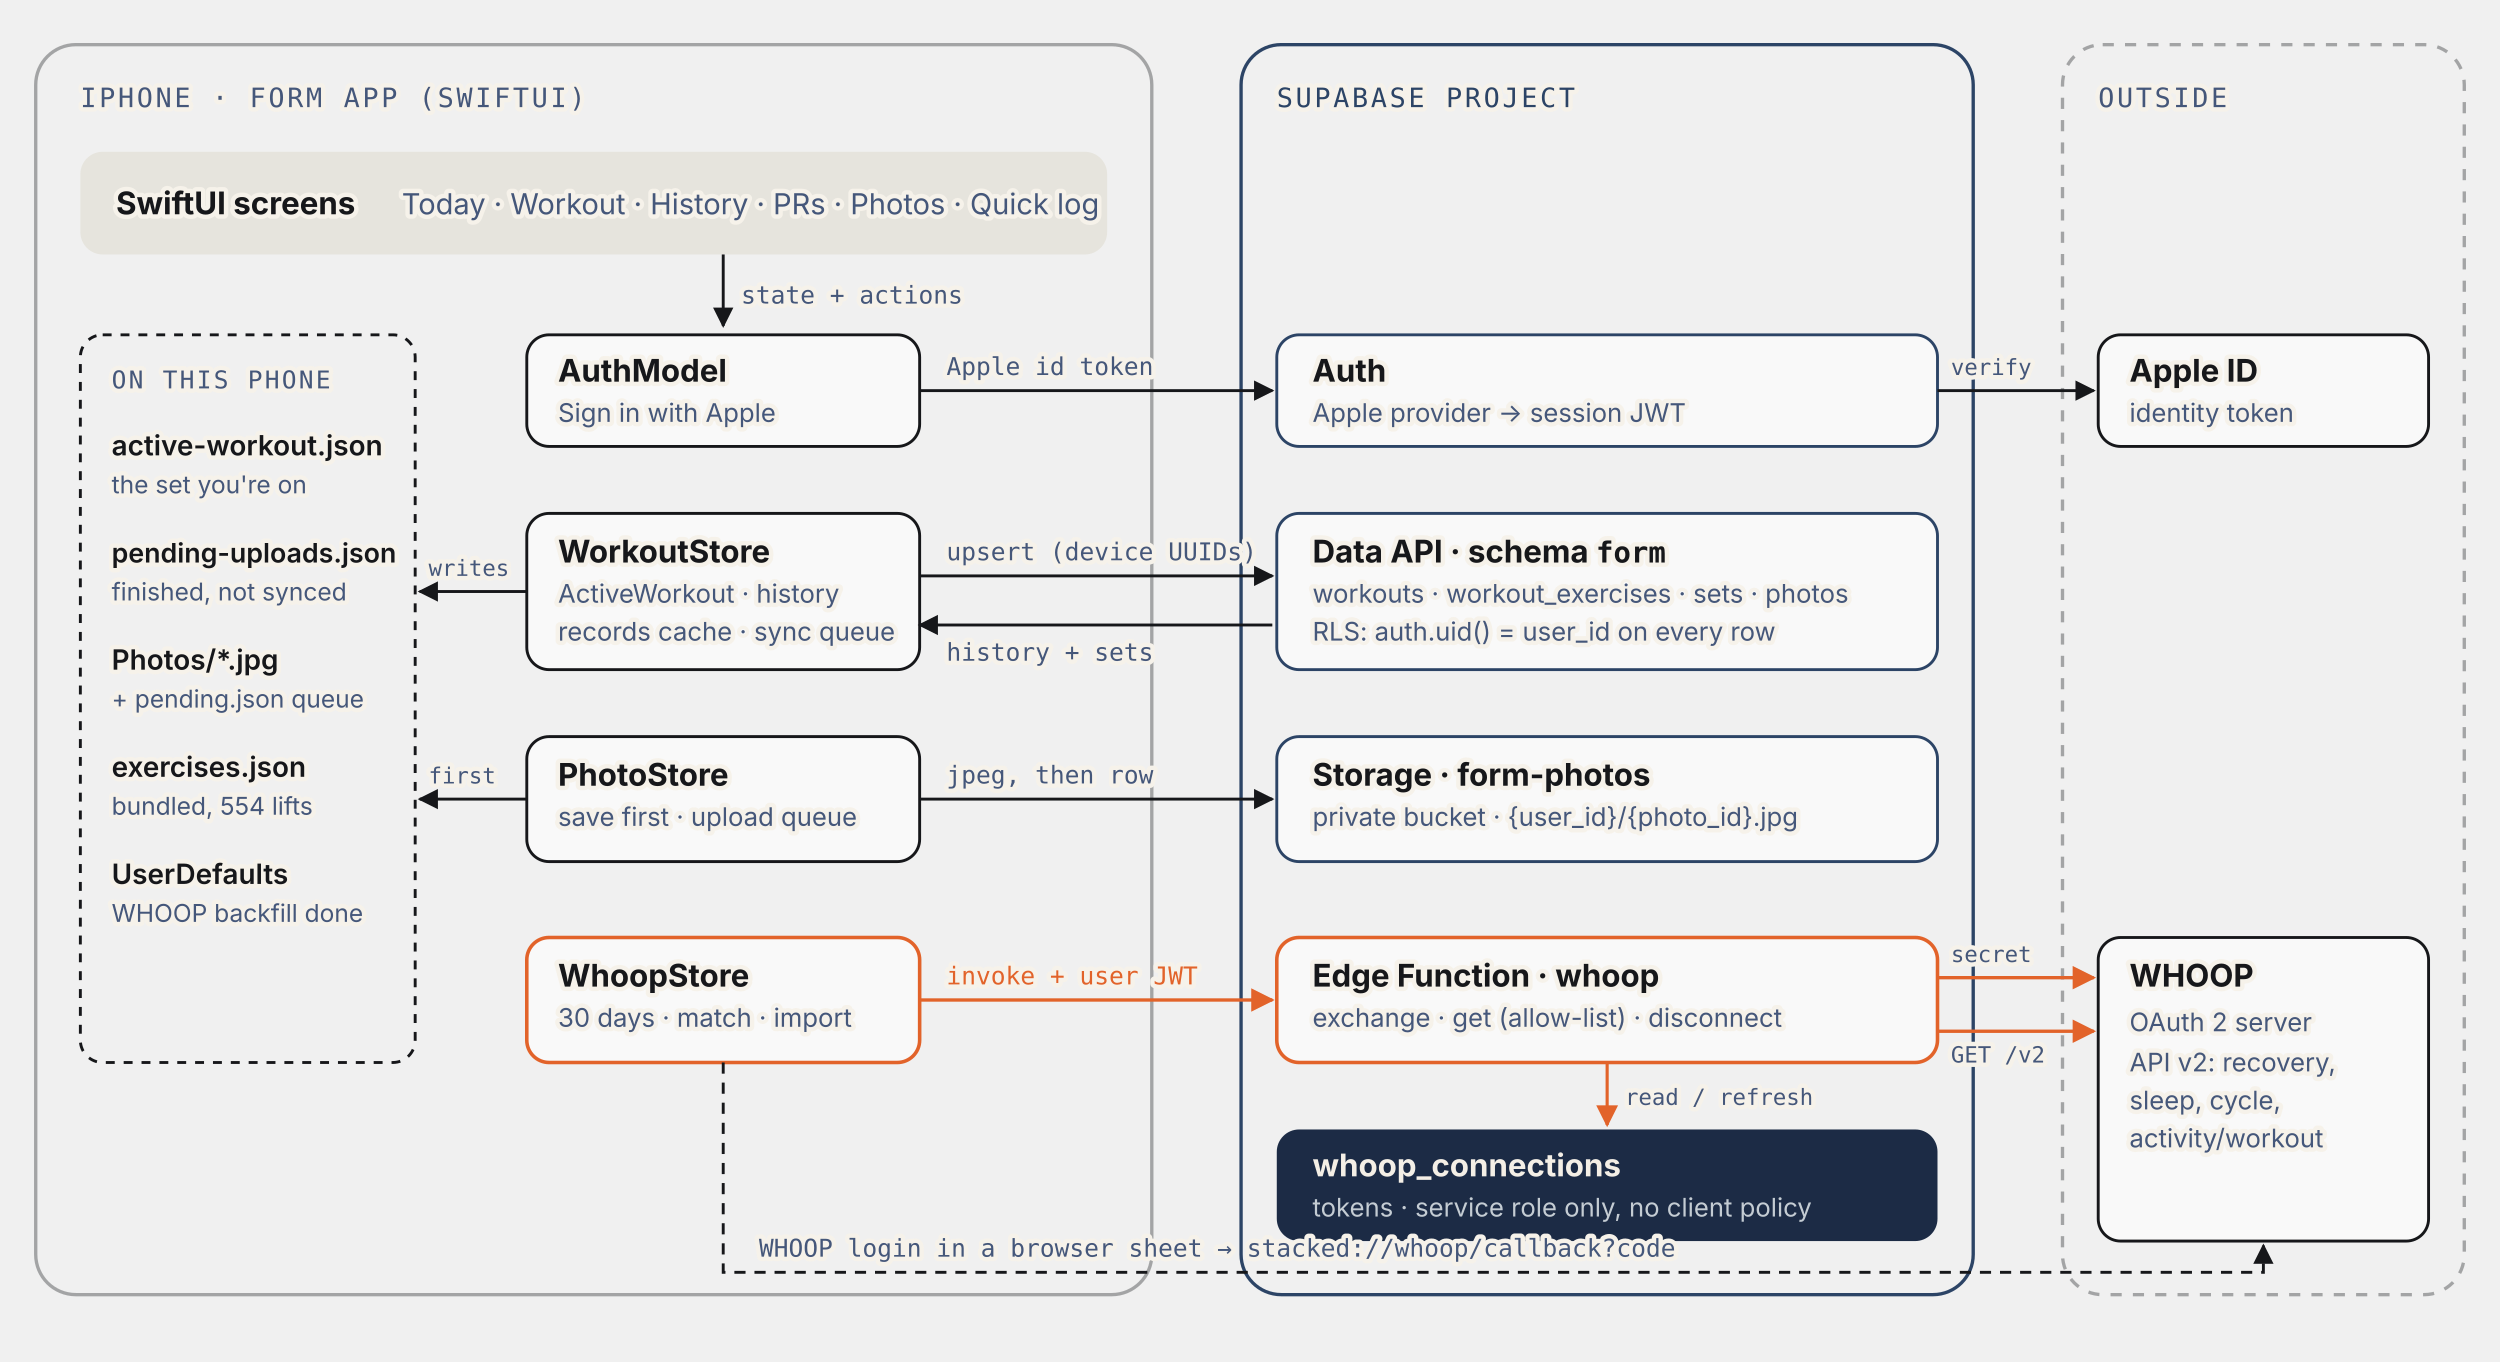
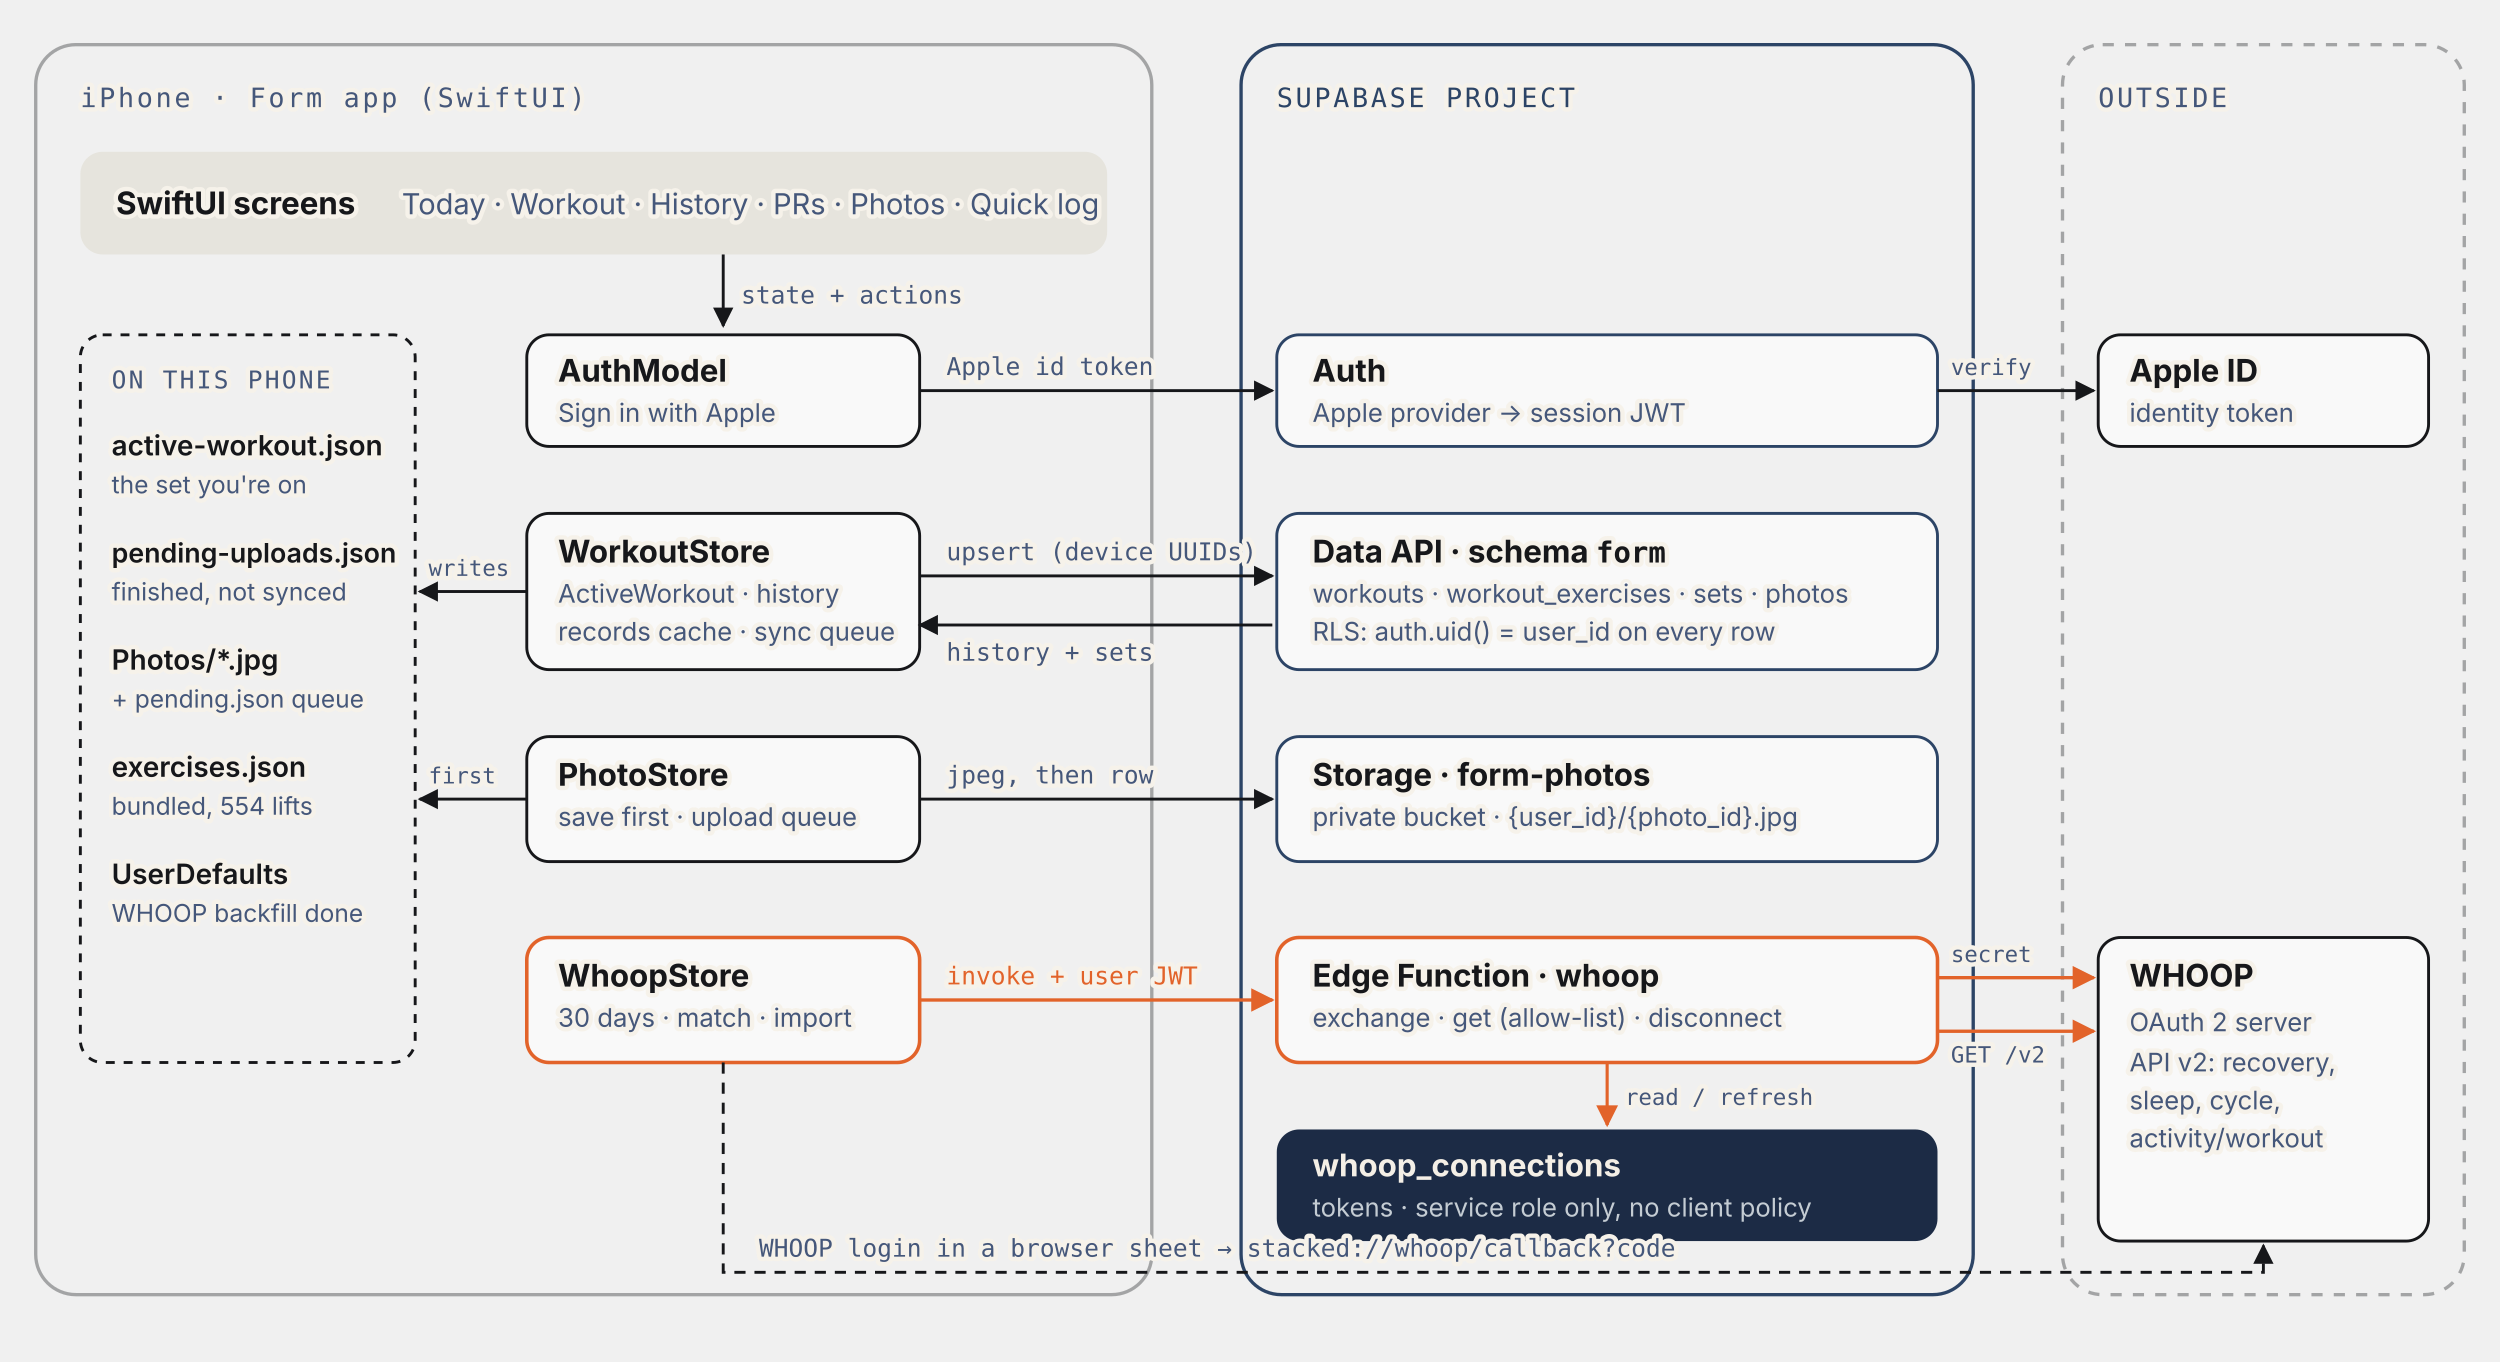
<svg xmlns="http://www.w3.org/2000/svg" color="#16171A" viewBox="0 0 1120 610" role="img" aria-label="High-level design. On the iPhone, SwiftUI screens read four observable stores. WorkoutStore and PhotoStore write to on-device files first. AuthModel exchanges an Apple token for a Supabase JWT. WorkoutStore upserts and selects rows through the Data API with row-level security. PhotoStore uploads JPEGs to the private form-photos bucket. WhoopStore invokes the whoop edge function, which keeps tokens in whoop_connections and calls WHOOP's OAuth and v2 API. WHOOP login happens in a browser sheet on the phone.">
  <defs>
    <marker id="a" viewBox="0 0 10 10" refX="9" refY="5" markerWidth="7" markerHeight="7" orient="auto-start-reverse">
      <path d="M0,0 L10,5 L0,10 z" fill="currentColor" />
    </marker>
    <marker id="ao" viewBox="0 0 10 10" refX="9" refY="5" markerWidth="7" markerHeight="7" orient="auto-start-reverse">
      <path d="M0,0 L10,5 L0,10 z" fill="#E2632A" />
    </marker>
  </defs>
  <g font-family="Hanken Grotesk, -apple-system, sans-serif" fill="currentColor">
    <rect x="16" y="20" width="500" height="560" rx="18" fill="none" stroke="currentColor" stroke-opacity="0.35" stroke-width="1.5" />
-     <text paint-order="stroke" stroke="#F6F2EA" stroke-width="4" stroke-linejoin="round" x="36" y="48" font-family="IBM Plex Mono, monospace" font-size="12" letter-spacing="1.2" fill="#45577A">IPHONE · FORM APP (SWIFTUI)</text>
+     <text paint-order="stroke" stroke="#F6F2EA" stroke-width="4" stroke-linejoin="round" x="36" y="48" font-family="IBM Plex Mono, monospace" font-size="12" letter-spacing="1.2" fill="#45577A">iPhone · Form app (SwiftUI)</text>
    <rect x="556" y="20" width="328" height="560" rx="18" fill="none" stroke="#2C4466" stroke-width="1.5" />
    <text paint-order="stroke" stroke="#F6F2EA" stroke-width="4" stroke-linejoin="round" x="572" y="48" font-family="IBM Plex Mono, monospace" font-size="12" letter-spacing="1.2" fill="#2C4466">SUPABASE PROJECT</text>
    <rect x="924" y="20" width="180" height="560" rx="18" fill="none" stroke="currentColor" stroke-opacity="0.35" stroke-width="1.5" stroke-dasharray="5 5" />
    <text paint-order="stroke" stroke="#F6F2EA" stroke-width="4" stroke-linejoin="round" x="940" y="48" font-family="IBM Plex Mono, monospace" font-size="12" letter-spacing="1.2" fill="#45577A">OUTSIDE</text>
    <rect x="36" y="68" width="460" height="46" rx="10" fill="#E6E4DD" stroke="none" />
    <text paint-order="stroke" stroke="#F6F2EA" stroke-width="4" stroke-linejoin="round" x="52" y="96" font-size="14" font-weight="700">SwiftUI screens</text>
    <text paint-order="stroke" stroke="#F6F2EA" stroke-width="4" stroke-linejoin="round" x="180" y="96" font-size="13" fill="#45577A">Today · Workout · History · PRs · Photos · Quick log</text>
    <line x1="324" y1="114" x2="324" y2="146" stroke="currentColor" stroke-width="1.3" marker-end="url(#a)" />
    <text paint-order="stroke" stroke="#F6F2EA" stroke-width="4" stroke-linejoin="round" x="332" y="136" font-family="IBM Plex Mono, monospace" font-size="11" fill="#45577A">state + actions</text>
    <g>
      <rect x="236" y="150" width="176" height="50" rx="10" fill="#FFFFFF" fill-opacity="0.6" stroke="currentColor" stroke-width="1.3" />
      <text paint-order="stroke" stroke="#F6F2EA" stroke-width="4" stroke-linejoin="round" x="250" y="171" font-size="14" font-weight="700">AuthModel</text>
      <text paint-order="stroke" stroke="#F6F2EA" stroke-width="4" stroke-linejoin="round" x="250" y="189" font-size="11.5" fill="#45577A">Sign in with Apple</text>
      <rect x="236" y="230" width="176" height="70" rx="10" fill="#FFFFFF" fill-opacity="0.6" stroke="currentColor" stroke-width="1.3" />
      <text paint-order="stroke" stroke="#F6F2EA" stroke-width="4" stroke-linejoin="round" x="250" y="252" font-size="14" font-weight="700">WorkoutStore</text>
      <text paint-order="stroke" stroke="#F6F2EA" stroke-width="4" stroke-linejoin="round" x="250" y="270" font-size="11.5" fill="#45577A">ActiveWorkout · history</text>
      <text paint-order="stroke" stroke="#F6F2EA" stroke-width="4" stroke-linejoin="round" x="250" y="287" font-size="11.5" fill="#45577A">records cache · sync queue</text>
      <rect x="236" y="330" width="176" height="56" rx="10" fill="#FFFFFF" fill-opacity="0.6" stroke="currentColor" stroke-width="1.3" />
      <text paint-order="stroke" stroke="#F6F2EA" stroke-width="4" stroke-linejoin="round" x="250" y="352" font-size="14" font-weight="700">PhotoStore</text>
      <text paint-order="stroke" stroke="#F6F2EA" stroke-width="4" stroke-linejoin="round" x="250" y="370" font-size="11.5" fill="#45577A">save first · upload queue</text>
      <rect x="236" y="420" width="176" height="56" rx="10" fill="#FFFFFF" fill-opacity="0.6" stroke="#E2632A" stroke-width="1.6" />
      <text paint-order="stroke" stroke="#F6F2EA" stroke-width="4" stroke-linejoin="round" x="250" y="442" font-size="14" font-weight="700">WhoopStore</text>
      <text paint-order="stroke" stroke="#F6F2EA" stroke-width="4" stroke-linejoin="round" x="250" y="460" font-size="11.5" fill="#45577A">30 days · match · import</text>
    </g>
    <rect x="36" y="150" width="150" height="326" rx="10" fill="none" stroke="currentColor" stroke-width="1.3" stroke-dasharray="4 4" />
    <text paint-order="stroke" stroke="#F6F2EA" stroke-width="4" stroke-linejoin="round" x="50" y="174" font-family="IBM Plex Mono, monospace" font-size="11" letter-spacing="1" fill="#45577A">ON THIS PHONE</text>
    <text paint-order="stroke" stroke="#F6F2EA" stroke-width="4" stroke-linejoin="round" x="50" y="204" font-size="12.5" font-weight="600">active-workout.json</text>
    <text paint-order="stroke" stroke="#F6F2EA" stroke-width="4" stroke-linejoin="round" x="50" y="221" font-size="11" fill="#45577A">the set you're on</text>
    <text paint-order="stroke" stroke="#F6F2EA" stroke-width="4" stroke-linejoin="round" x="50" y="252" font-size="12" font-weight="600">pending-uploads.json</text>
    <text paint-order="stroke" stroke="#F6F2EA" stroke-width="4" stroke-linejoin="round" x="50" y="269" font-size="11" fill="#45577A">finished, not synced</text>
    <text paint-order="stroke" stroke="#F6F2EA" stroke-width="4" stroke-linejoin="round" x="50" y="300" font-size="12.5" font-weight="600">Photos/*.jpg</text>
    <text paint-order="stroke" stroke="#F6F2EA" stroke-width="4" stroke-linejoin="round" x="50" y="317" font-size="11" fill="#45577A">+ pending.json queue</text>
    <text paint-order="stroke" stroke="#F6F2EA" stroke-width="4" stroke-linejoin="round" x="50" y="348" font-size="12.5" font-weight="600">exercises.json</text>
    <text paint-order="stroke" stroke="#F6F2EA" stroke-width="4" stroke-linejoin="round" x="50" y="365" font-size="11" fill="#45577A">bundled, 554 lifts</text>
    <text paint-order="stroke" stroke="#F6F2EA" stroke-width="4" stroke-linejoin="round" x="50" y="396" font-size="12.5" font-weight="600">UserDefaults</text>
    <text paint-order="stroke" stroke="#F6F2EA" stroke-width="4" stroke-linejoin="round" x="50" y="413" font-size="11" fill="#45577A">WHOOP backfill done</text>
    <line x1="236" y1="265" x2="188" y2="265" stroke="currentColor" stroke-width="1.3" marker-end="url(#a)" />
    <text paint-order="stroke" stroke="#F6F2EA" stroke-width="4" stroke-linejoin="round" x="192" y="258" font-family="IBM Plex Mono, monospace" font-size="10" fill="#45577A" text-anchor="start">writes</text>
    <line x1="236" y1="358" x2="188" y2="358" stroke="currentColor" stroke-width="1.3" marker-end="url(#a)" />
    <text paint-order="stroke" stroke="#F6F2EA" stroke-width="4" stroke-linejoin="round" x="192" y="351" font-family="IBM Plex Mono, monospace" font-size="10" fill="#45577A">first</text>
    <rect x="572" y="150" width="296" height="50" rx="10" fill="#FFFFFF" fill-opacity="0.6" stroke="#2C4466" stroke-width="1.3" />
    <text paint-order="stroke" stroke="#F6F2EA" stroke-width="4" stroke-linejoin="round" x="588" y="171" font-size="14" font-weight="700">Auth</text>
    <text paint-order="stroke" stroke="#F6F2EA" stroke-width="4" stroke-linejoin="round" x="588" y="189" font-size="11.5" fill="#45577A">Apple provider → session JWT</text>
    <rect x="572" y="230" width="296" height="70" rx="10" fill="#FFFFFF" fill-opacity="0.6" stroke="#2C4466" stroke-width="1.3" />
    <text paint-order="stroke" stroke="#F6F2EA" stroke-width="4" stroke-linejoin="round" x="588" y="252" font-size="14" font-weight="700">Data API · schema <tspan font-family="IBM Plex Mono, monospace" font-size="13">form</tspan>
    </text>
    <text paint-order="stroke" stroke="#F6F2EA" stroke-width="4" stroke-linejoin="round" x="588" y="270" font-size="11.5" fill="#45577A">workouts · workout_exercises · sets · photos</text>
    <text paint-order="stroke" stroke="#F6F2EA" stroke-width="4" stroke-linejoin="round" x="588" y="287" font-size="11.5" fill="#45577A">RLS: auth.uid() = user_id on every row</text>
    <rect x="572" y="330" width="296" height="56" rx="10" fill="#FFFFFF" fill-opacity="0.6" stroke="#2C4466" stroke-width="1.3" />
    <text paint-order="stroke" stroke="#F6F2EA" stroke-width="4" stroke-linejoin="round" x="588" y="352" font-size="14" font-weight="700">Storage · form-photos</text>
    <text paint-order="stroke" stroke="#F6F2EA" stroke-width="4" stroke-linejoin="round" x="588" y="370" font-size="11.5" fill="#45577A">private bucket · {user_id}/{photo_id}.jpg</text>
    <rect x="572" y="420" width="296" height="56" rx="10" fill="#FFFFFF" fill-opacity="0.6" stroke="#E2632A" stroke-width="1.6" />
    <text paint-order="stroke" stroke="#F6F2EA" stroke-width="4" stroke-linejoin="round" x="588" y="442" font-size="14" font-weight="700">Edge Function · whoop</text>
    <text paint-order="stroke" stroke="#F6F2EA" stroke-width="4" stroke-linejoin="round" x="588" y="460" font-size="11.5" fill="#45577A">exchange · get (allow-list) · disconnect</text>
    <rect x="572" y="506" width="296" height="50" rx="10" fill="#1C2B45" stroke="none" />
    <text x="588" y="527" font-size="14" font-weight="700" fill="#F4EFE6">whoop_connections</text>
    <text x="588" y="545" font-size="11.5" fill="#C4CCD3">tokens · service role only, no client policy</text>
    <line x1="720" y1="476" x2="720" y2="504" stroke="#E2632A" stroke-width="1.4" marker-end="url(#ao)" />
    <text paint-order="stroke" stroke="#F6F2EA" stroke-width="4" stroke-linejoin="round" x="728" y="495" font-family="IBM Plex Mono, monospace" font-size="10" fill="#45577A">read / refresh</text>
    <line x1="412" y1="175" x2="570" y2="175" stroke="currentColor" stroke-width="1.3" marker-end="url(#a)" />
    <text paint-order="stroke" stroke="#F6F2EA" stroke-width="4" stroke-linejoin="round" x="424" y="168" font-family="IBM Plex Mono, monospace" font-size="11" fill="#45577A">Apple id token</text>
    <line x1="412" y1="258" x2="570" y2="258" stroke="currentColor" stroke-width="1.3" marker-end="url(#a)" />
    <text paint-order="stroke" stroke="#F6F2EA" stroke-width="4" stroke-linejoin="round" x="424" y="251" font-family="IBM Plex Mono, monospace" font-size="11" fill="#45577A">upsert (device UUIDs)</text>
    <line x1="570" y1="280" x2="412" y2="280" stroke="currentColor" stroke-width="1.3" marker-end="url(#a)" />
    <text paint-order="stroke" stroke="#F6F2EA" stroke-width="4" stroke-linejoin="round" x="424" y="296" font-family="IBM Plex Mono, monospace" font-size="11" fill="#45577A">history + sets</text>
    <line x1="412" y1="358" x2="570" y2="358" stroke="currentColor" stroke-width="1.3" marker-end="url(#a)" />
    <text paint-order="stroke" stroke="#F6F2EA" stroke-width="4" stroke-linejoin="round" x="424" y="351" font-family="IBM Plex Mono, monospace" font-size="11" fill="#45577A">jpeg, then row</text>
    <line x1="412" y1="448" x2="570" y2="448" stroke="#E2632A" stroke-width="1.5" marker-end="url(#ao)" />
    <text paint-order="stroke" stroke="#F6F2EA" stroke-width="4" stroke-linejoin="round" x="424" y="441" font-family="IBM Plex Mono, monospace" font-size="11" fill="#E2632A">invoke + user JWT</text>
    <rect x="940" y="150" width="148" height="50" rx="10" fill="#FFFFFF" fill-opacity="0.6" stroke="currentColor" stroke-width="1.3" />
    <text paint-order="stroke" stroke="#F6F2EA" stroke-width="4" stroke-linejoin="round" x="954" y="171" font-size="14" font-weight="700">Apple ID</text>
    <text paint-order="stroke" stroke="#F6F2EA" stroke-width="4" stroke-linejoin="round" x="954" y="189" font-size="11.5" fill="#45577A">identity token</text>
    <line x1="868" y1="175" x2="938" y2="175" stroke="currentColor" stroke-width="1.3" marker-end="url(#a)" />
    <text paint-order="stroke" stroke="#F6F2EA" stroke-width="4" stroke-linejoin="round" x="874" y="168" font-family="IBM Plex Mono, monospace" font-size="10" fill="#45577A">verify</text>
    <rect x="940" y="420" width="148" height="136" rx="10" fill="#FFFFFF" fill-opacity="0.6" stroke="currentColor" stroke-width="1.3" />
    <text paint-order="stroke" stroke="#F6F2EA" stroke-width="4" stroke-linejoin="round" x="954" y="442" font-size="14" font-weight="700">WHOOP</text>
    <text paint-order="stroke" stroke="#F6F2EA" stroke-width="4" stroke-linejoin="round" x="954" y="462" font-size="11.5" fill="#45577A">OAuth 2 server</text>
    <text paint-order="stroke" stroke="#F6F2EA" stroke-width="4" stroke-linejoin="round" x="954" y="480" font-size="11.5" fill="#45577A">API v2: recovery,</text>
    <text paint-order="stroke" stroke="#F6F2EA" stroke-width="4" stroke-linejoin="round" x="954" y="497" font-size="11.5" fill="#45577A">sleep, cycle,</text>
    <text paint-order="stroke" stroke="#F6F2EA" stroke-width="4" stroke-linejoin="round" x="954" y="514" font-size="11.5" fill="#45577A">activity/workout</text>
    <line x1="868" y1="438" x2="938" y2="438" stroke="#E2632A" stroke-width="1.5" marker-end="url(#ao)" />
    <text paint-order="stroke" stroke="#F6F2EA" stroke-width="4" stroke-linejoin="round" x="874" y="431" font-family="IBM Plex Mono, monospace" font-size="10" fill="#45577A">secret</text>
    <line x1="868" y1="462" x2="938" y2="462" stroke="#E2632A" stroke-width="1.5" marker-end="url(#ao)" />
    <text paint-order="stroke" stroke="#F6F2EA" stroke-width="4" stroke-linejoin="round" x="874" y="476" font-family="IBM Plex Mono, monospace" font-size="10" fill="#45577A">GET /v2</text>
    <polyline points="324,476 324,570 1014,570 1014,558" fill="none" stroke="currentColor" stroke-width="1.3" stroke-dasharray="5 4" marker-end="url(#a)" />
    <text paint-order="stroke" stroke="#F6F2EA" stroke-width="4" stroke-linejoin="round" x="340" y="563" font-family="IBM Plex Mono, monospace" font-size="11" fill="#45577A">WHOOP login in a browser sheet → stacked://whoop/callback?code</text>
  </g>
</svg>
